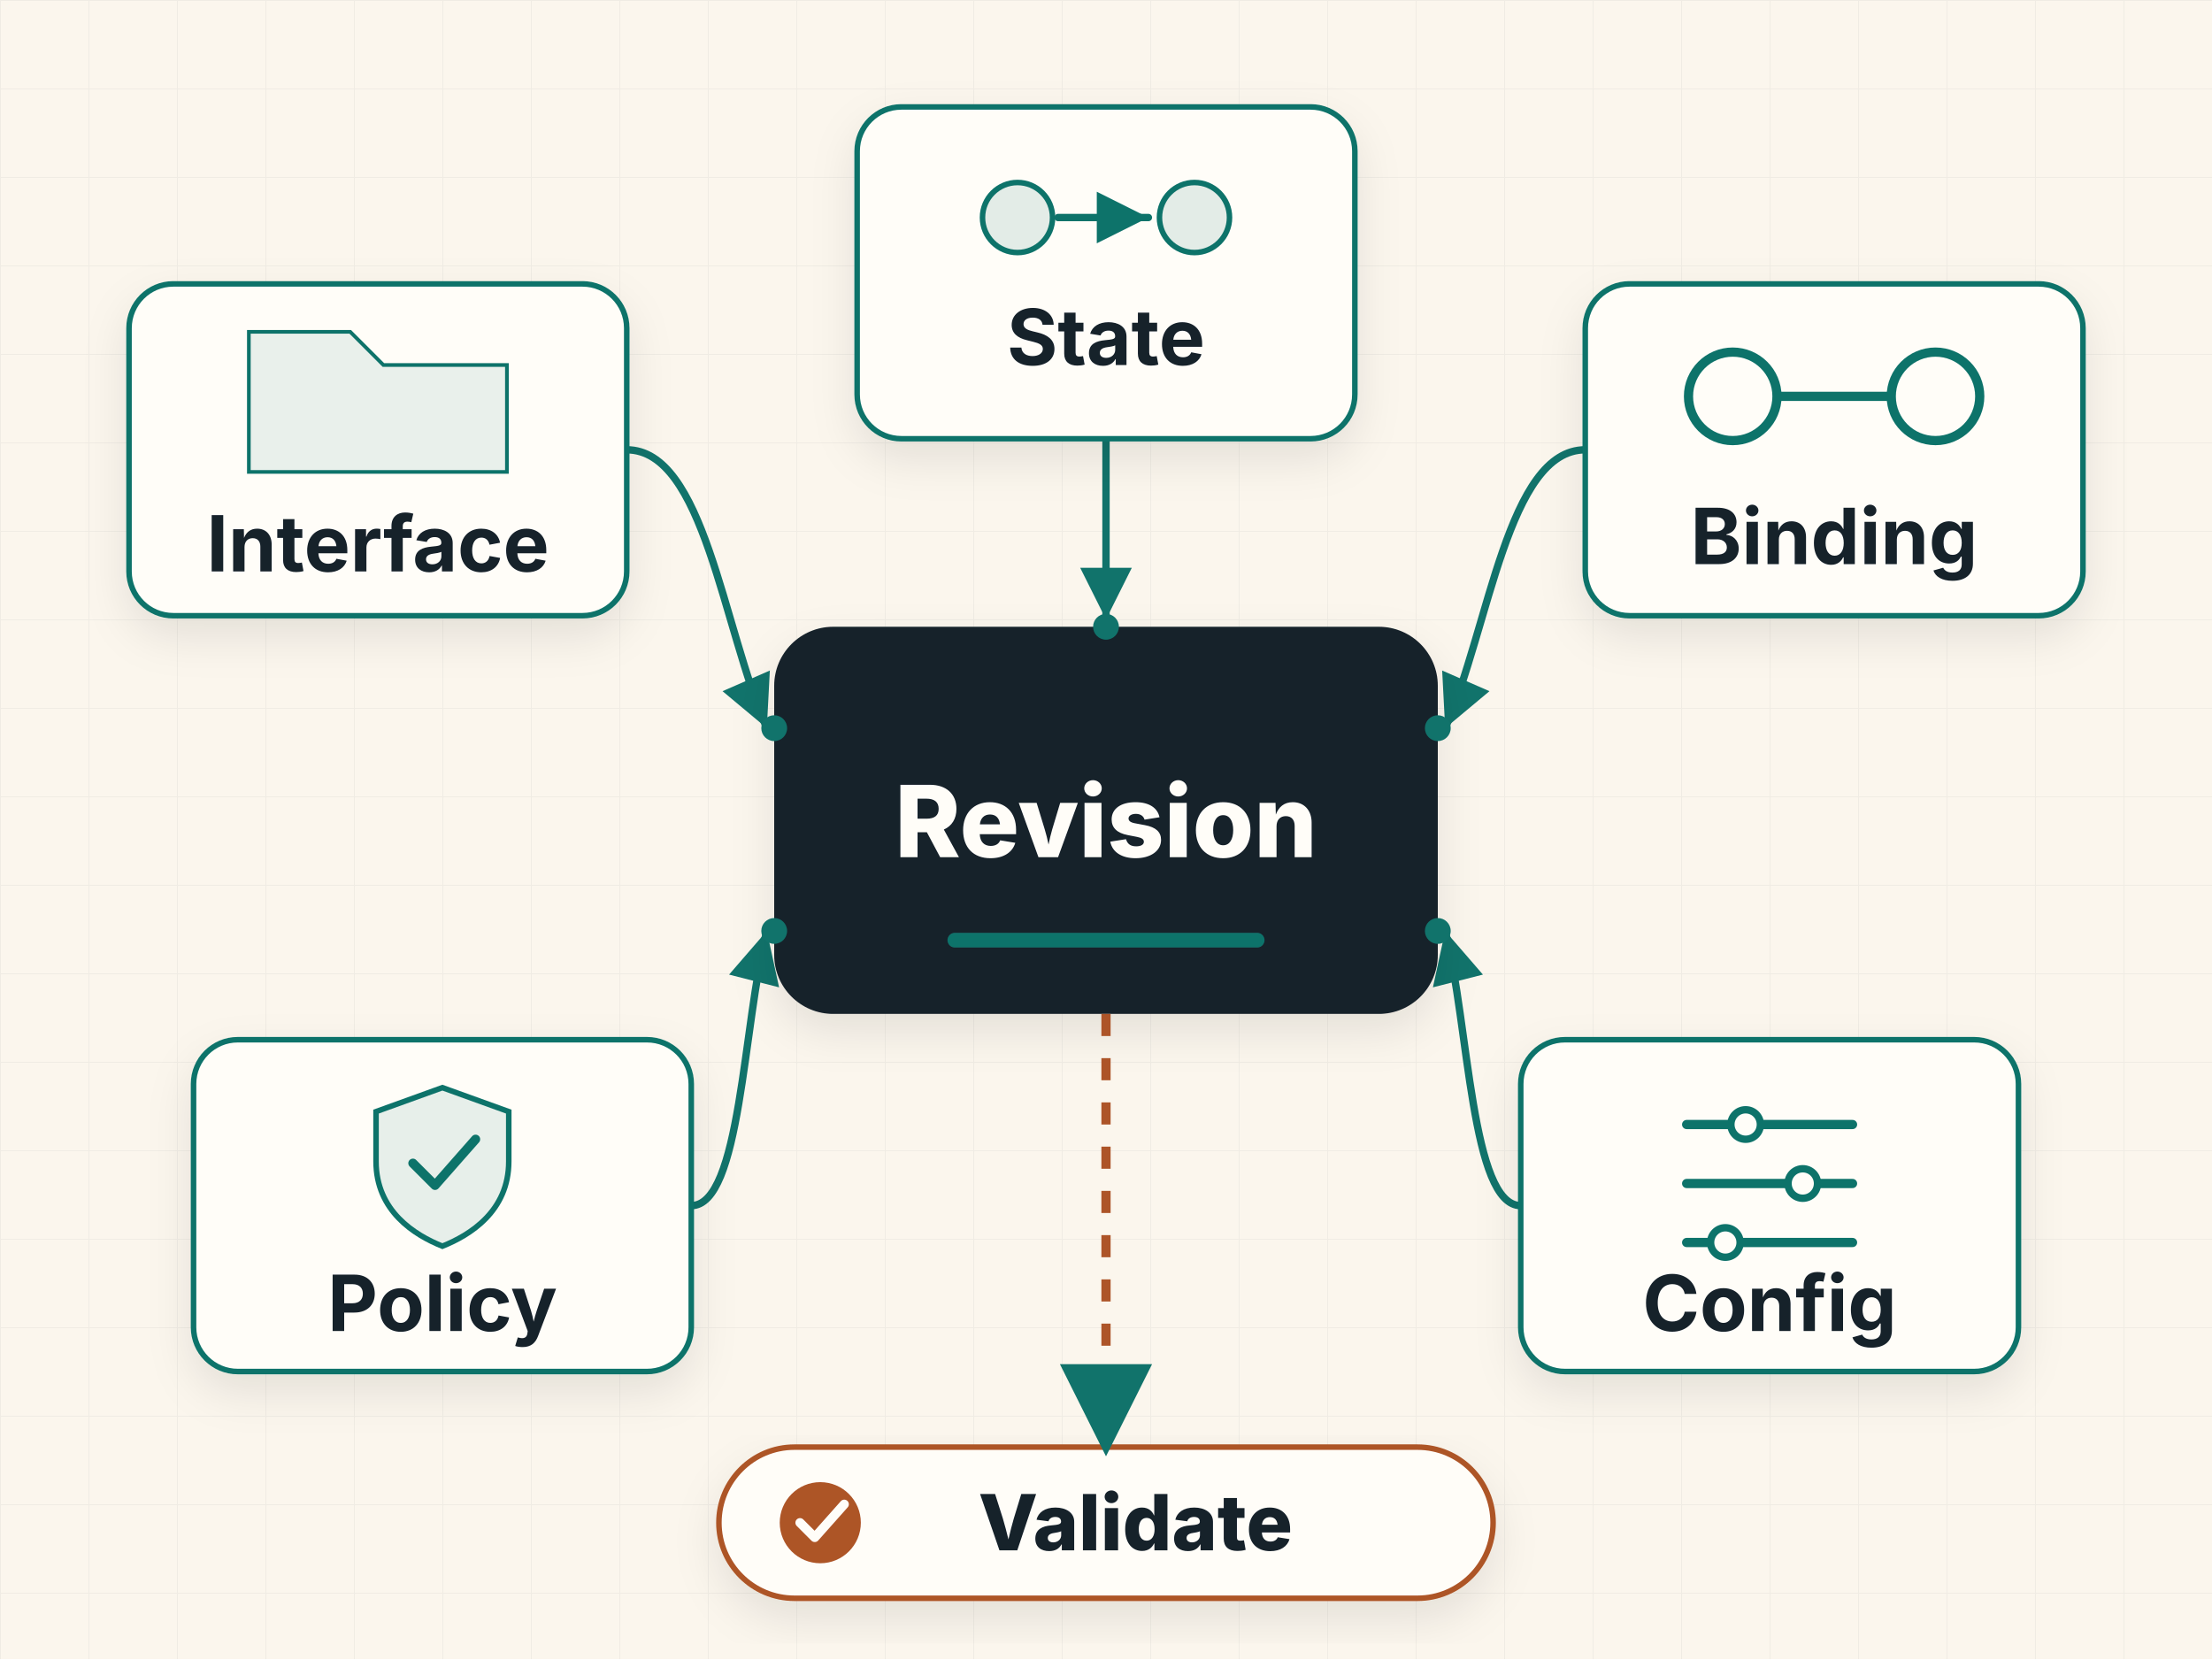
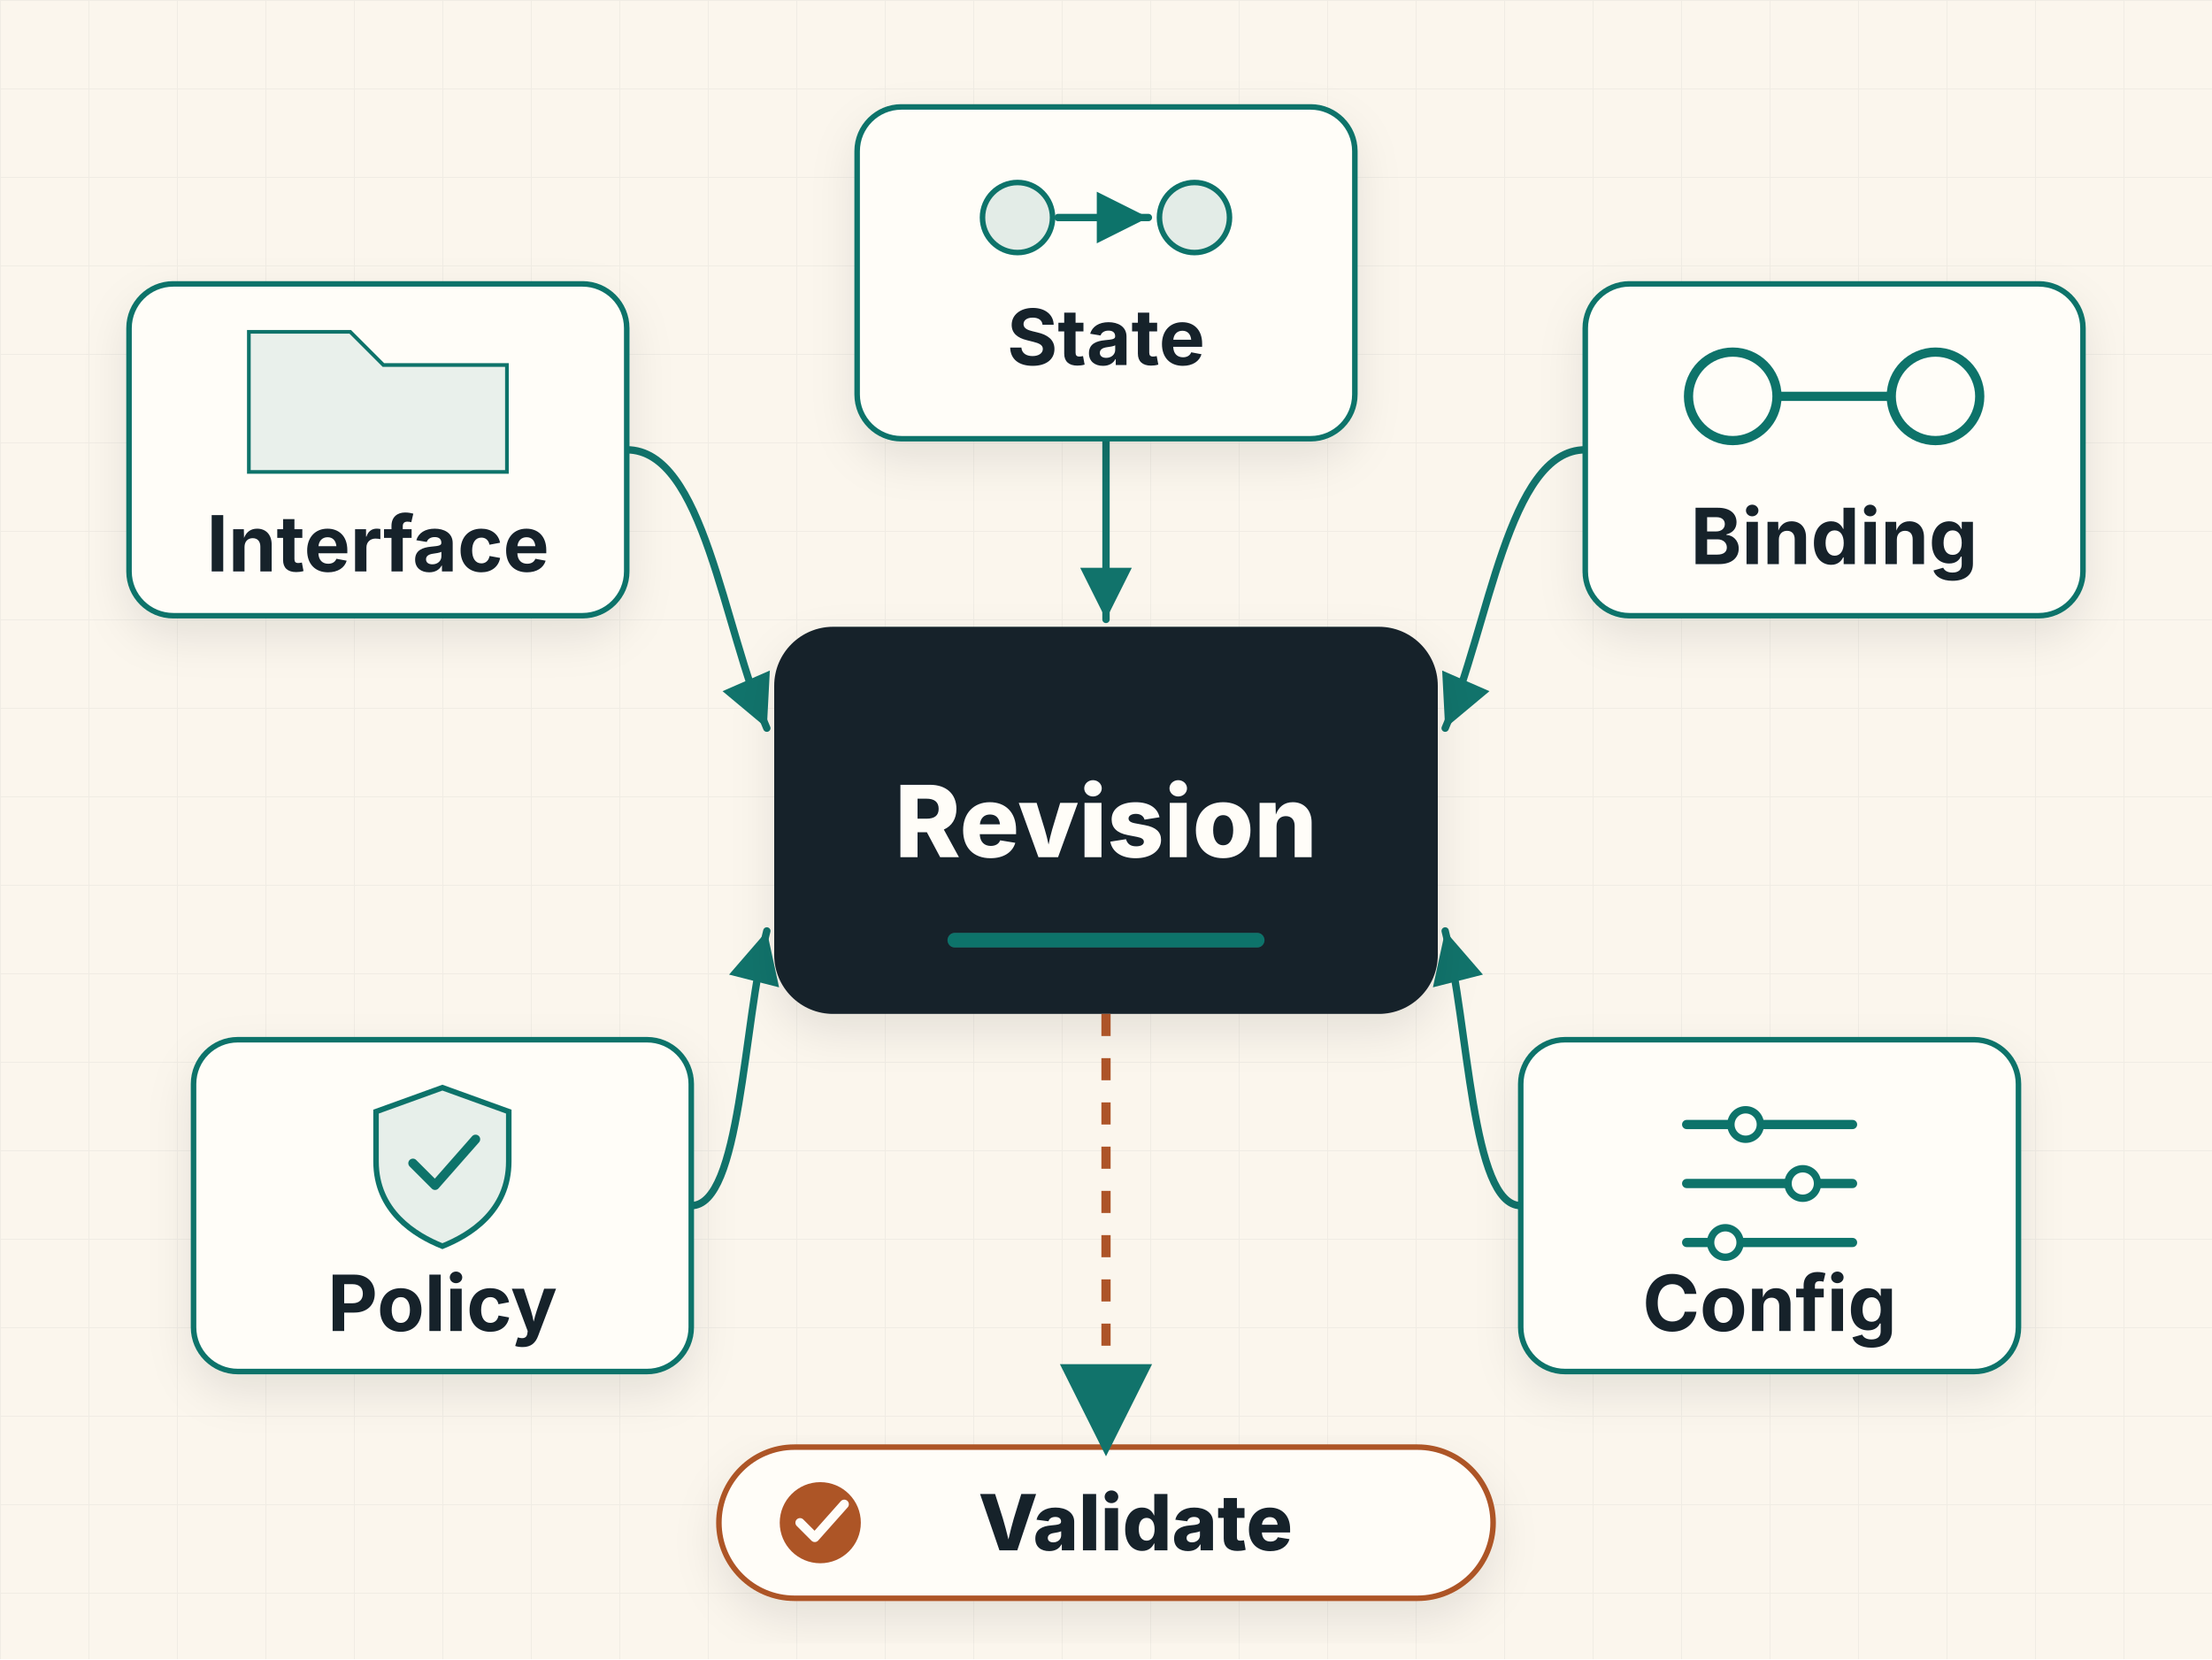
<svg xmlns="http://www.w3.org/2000/svg" viewBox="0 0 1200 900" role="img" aria-labelledby="title desc">
  <defs>
    <pattern id="grid" width="48" height="48" patternUnits="userSpaceOnUse">
      <path d="M48 0H0V48" fill="none" stroke="#15202b" stroke-opacity=".045" />
    </pattern>
    <filter id="shadow" x="-20%" y="-20%" width="140%" height="150%">
      <feDropShadow dx="0" dy="10" stdDeviation="12" flood-color="#15202b" flood-opacity=".09" />
    </filter>
    <marker id="arrowTeal" markerWidth="12" markerHeight="12" refX="10" refY="6" orient="auto" markerUnits="strokeWidth">
      <path d="M1 1l10 5-10 5z" fill="#11736b" />
    </marker>
    <marker id="arrowInput" markerWidth="9" markerHeight="9" refX="8" refY="4.5" orient="auto" markerUnits="strokeWidth">
      <path d="M1 1l7 3.5L1 8z" fill="#11736b" />
    </marker>
    <style>
      .label{font:700 42px system-ui,-apple-system,"Segoe UI",sans-serif;fill:#15202b;text-anchor:middle}
      .module{fill:#fffdf8;stroke:#11736b;stroke-width:3}
      .link{fill:none;stroke:#11736b;stroke-width:4;stroke-linecap:round;stroke-linejoin:round;marker-end:url(#arrowInput)}
    </style>
  </defs>
  <rect width="1200" height="900" fill="#fbf6ed" />
  <rect width="1200" height="900" fill="url(#grid)" />
  <path class="link" d="M340 244C382 244 392 340 416 395" />
  <path class="link" d="M600 238V336" />
  <path class="link" d="M860 244C818 244 808 340 784 395" />
  <path class="link" d="M375 654C402 654 403 556 416 505" />
  <path class="link" d="M825 654C798 654 797 556 784 505" />
  <g filter="url(#shadow)">
    <rect class="module" x="70" y="154" width="270" height="180" rx="24" />
    <path d="M135 180h55l18 18h67v58H135z" fill="#11736b" fill-opacity=".09" stroke="#11736b" stroke-width="2" />
    <text class="label" x="205" y="310">Interface</text>
  </g>
  <g filter="url(#shadow)">
    <rect class="module" x="465" y="58" width="270" height="180" rx="24" />
    <circle cx="552" cy="118" r="19" fill="#11736b" fill-opacity=".12" stroke="#11736b" stroke-width="3" />
    <circle cx="648" cy="118" r="19" fill="#11736b" fill-opacity=".12" stroke="#11736b" stroke-width="3" />
    <path d="M574 118h49" fill="none" stroke="#11736b" stroke-width="4" stroke-linecap="round" marker-end="url(#arrowInput)" />
    <text class="label" x="600" y="198">State</text>
  </g>
  <g filter="url(#shadow)">
    <rect class="module" x="860" y="154" width="270" height="180" rx="24" />
    <circle cx="940" cy="215" r="24" fill="none" stroke="#11736b" stroke-width="5" />
    <circle cx="1050" cy="215" r="24" fill="none" stroke="#11736b" stroke-width="5" />
    <path d="M964 215h62" stroke="#11736b" stroke-width="5" />
    <text class="label" x="995" y="306">Binding</text>
  </g>
  <g filter="url(#shadow)">
    <rect class="module" x="105" y="564" width="270" height="180" rx="24" />
    <path d="M240 590l36 13v27c0 27-21 40-36 46-15-6-36-19-36-46v-27z" fill="#11736b" fill-opacity=".1" stroke="#11736b" stroke-width="3" />
    <path d="M224 631l12 12 22-25" fill="none" stroke="#11736b" stroke-width="5" stroke-linecap="round" stroke-linejoin="round" />
    <text class="label" x="240" y="722">Policy</text>
  </g>
  <g filter="url(#shadow)">
    <rect class="module" x="825" y="564" width="270" height="180" rx="24" />
    <path d="M915 610h90m-90 32h90m-90 32h90" stroke="#11736b" stroke-width="5" stroke-linecap="round" />
    <circle cx="947" cy="610" r="8" fill="#fffdf8" stroke="#11736b" stroke-width="4" />
    <circle cx="978" cy="642" r="8" fill="#fffdf8" stroke="#11736b" stroke-width="4" />
    <circle cx="936" cy="674" r="8" fill="#fffdf8" stroke="#11736b" stroke-width="4" />
    <text class="label" x="960" y="722">Config</text>
  </g>
  <g filter="url(#shadow)">
    <rect x="420" y="340" width="360" height="210" rx="32" fill="#15202b" />
    <text x="600" y="465" font-family="system-ui,-apple-system,'Segoe UI',sans-serif" font-size="54" font-weight="800" fill="#fffdf8" text-anchor="middle">Revision</text>
    <path d="M518 510h164" stroke="#11736b" stroke-width="8" stroke-linecap="round" />
  </g>
-   <g aria-hidden="true">
-     <circle cx="420" cy="395" r="7" fill="#11736b" />
-     <circle cx="600" cy="340" r="7" fill="#11736b" />
-     <circle cx="780" cy="395" r="7" fill="#11736b" />
-     <circle cx="420" cy="505" r="7" fill="#11736b" />
-     <circle cx="780" cy="505" r="7" fill="#11736b" />
-   </g>
  <g filter="url(#shadow)">
    <rect x="390" y="785" width="420" height="82" rx="41" fill="#fffdf8" stroke="#ad5428" stroke-width="3" />
    <circle cx="445" cy="826" r="22" fill="#ad5428" />
    <path d="M434 826l8 8 16-18" fill="none" stroke="#fffdf8" stroke-width="5" stroke-linecap="round" stroke-linejoin="round" />
    <text x="616" y="841" font-family="system-ui,-apple-system,'Segoe UI',sans-serif" font-size="42" font-weight="800" fill="#15202b" text-anchor="middle">Validate</text>
  </g>
  <path d="M600 550v235" fill="none" stroke="#ad5428" stroke-width="5" stroke-dasharray="12 12" marker-end="url(#arrowTeal)" />
</svg>
